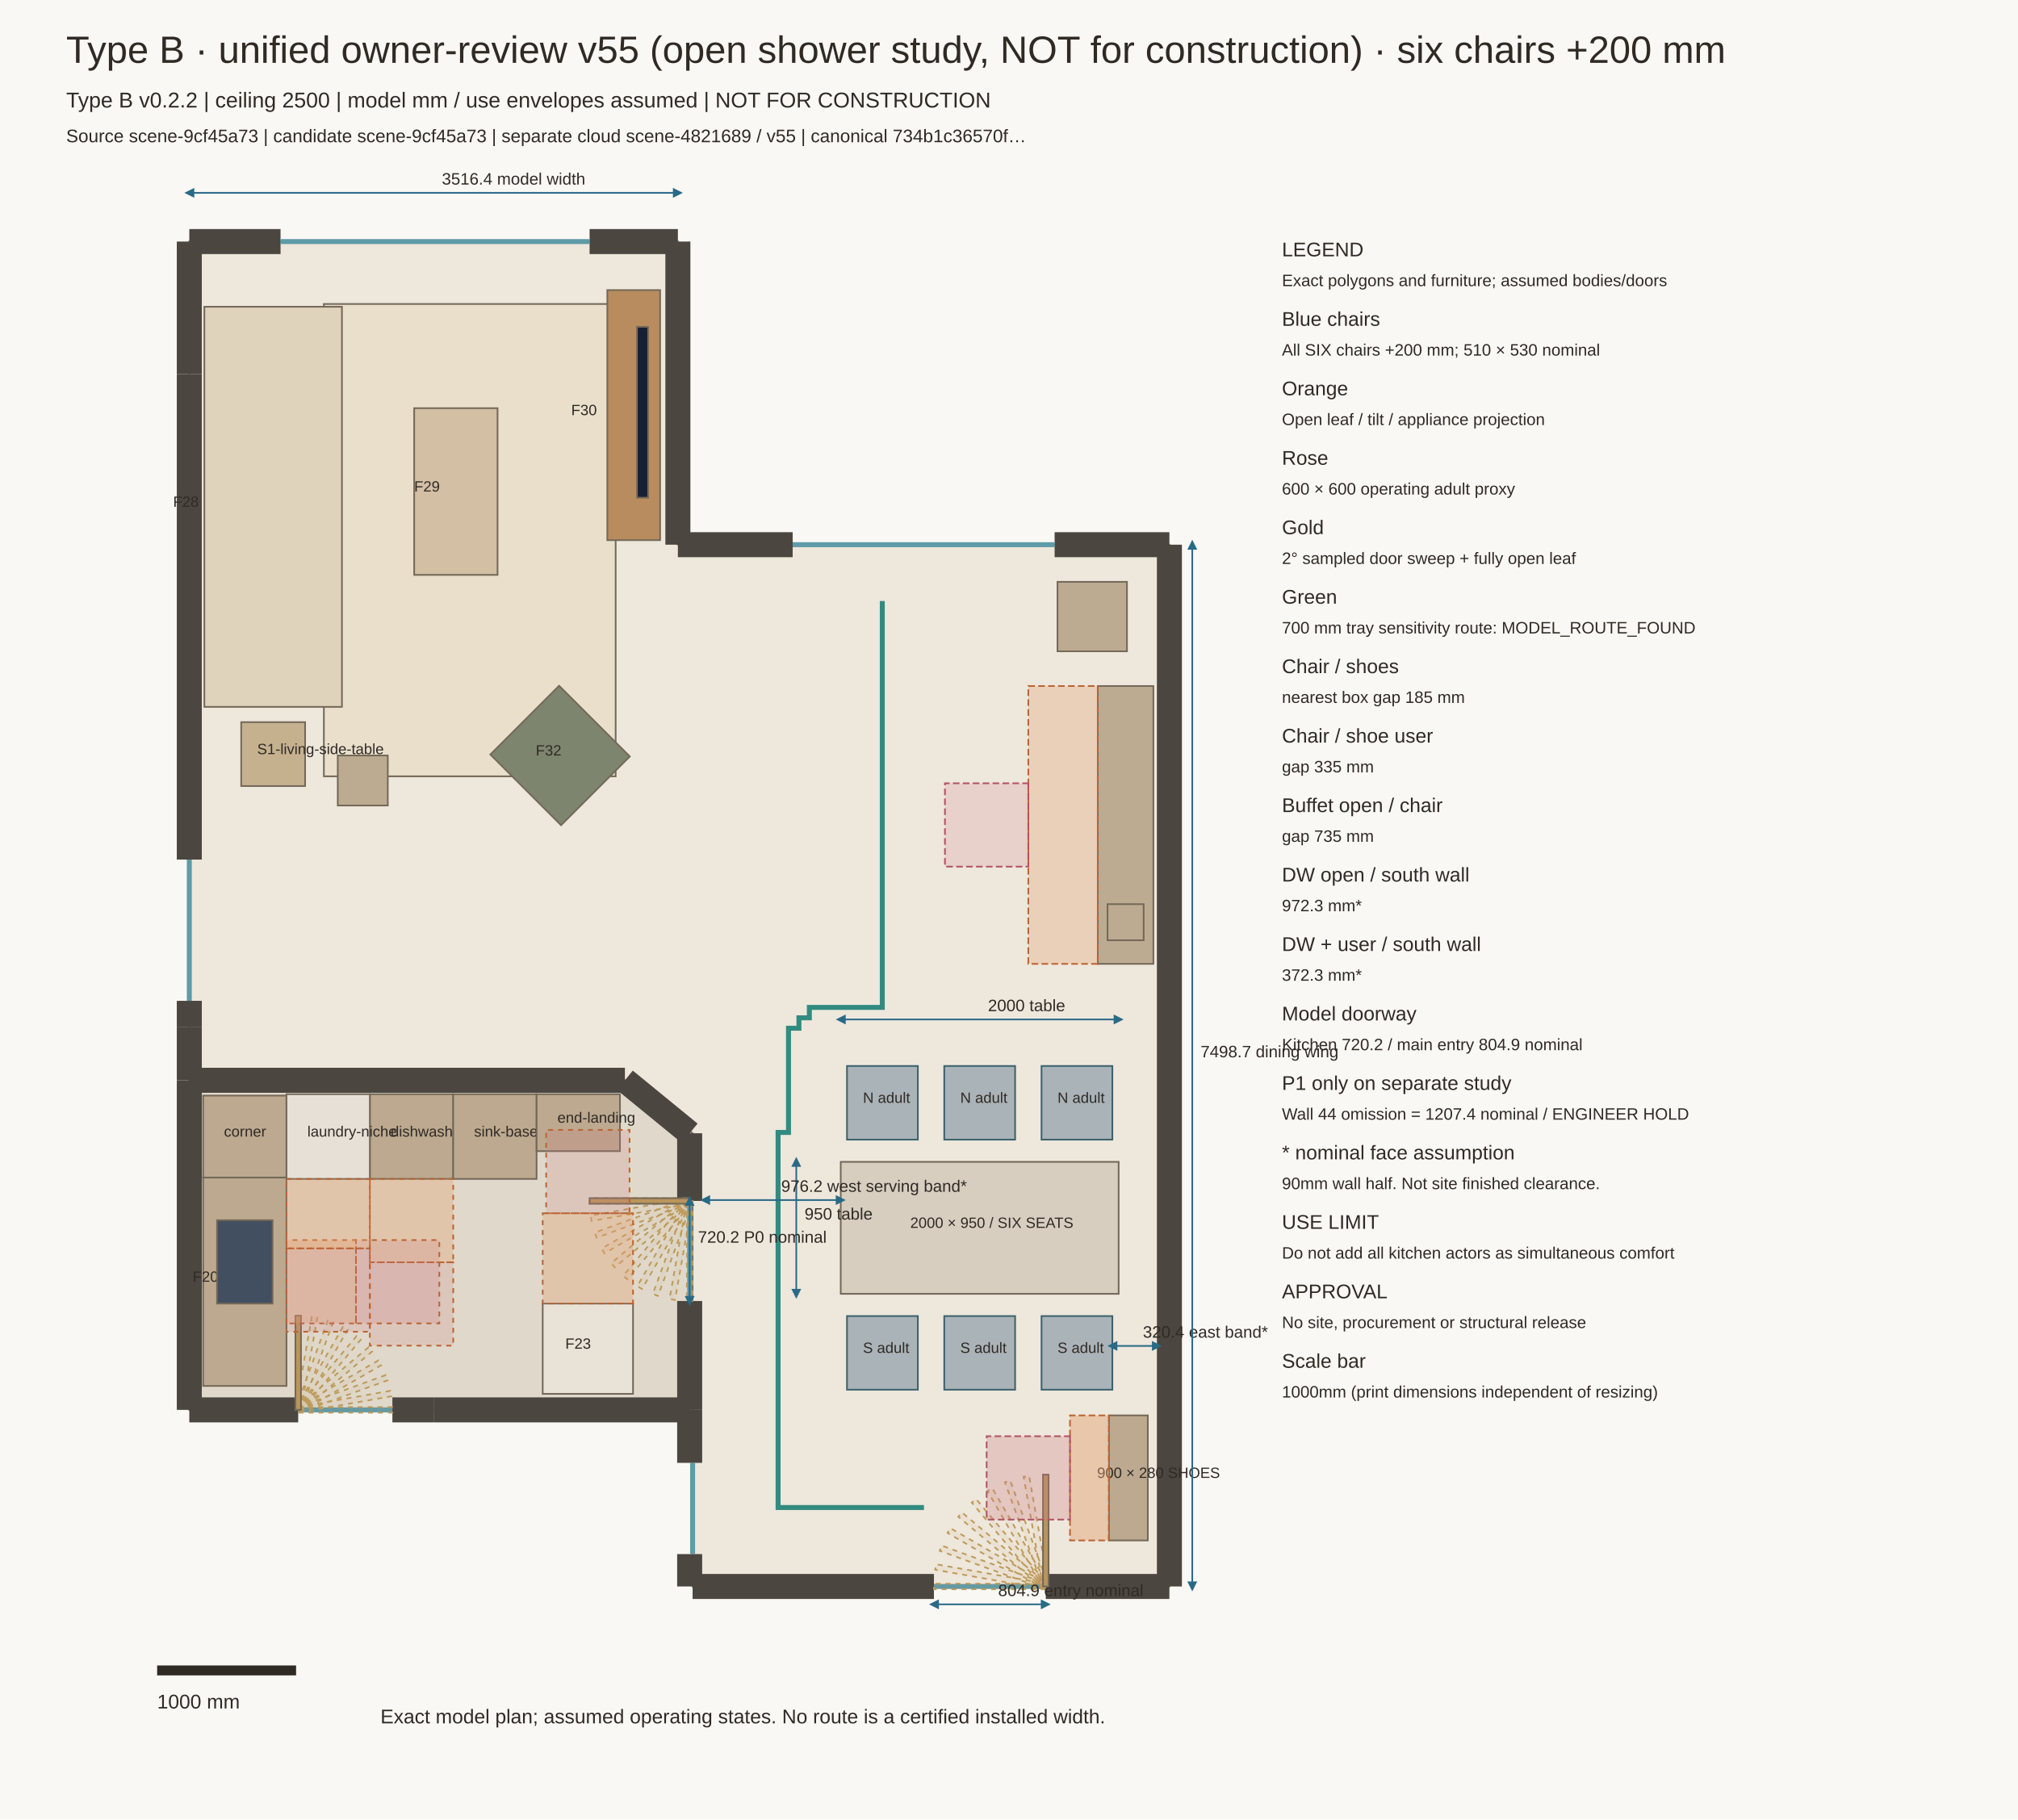
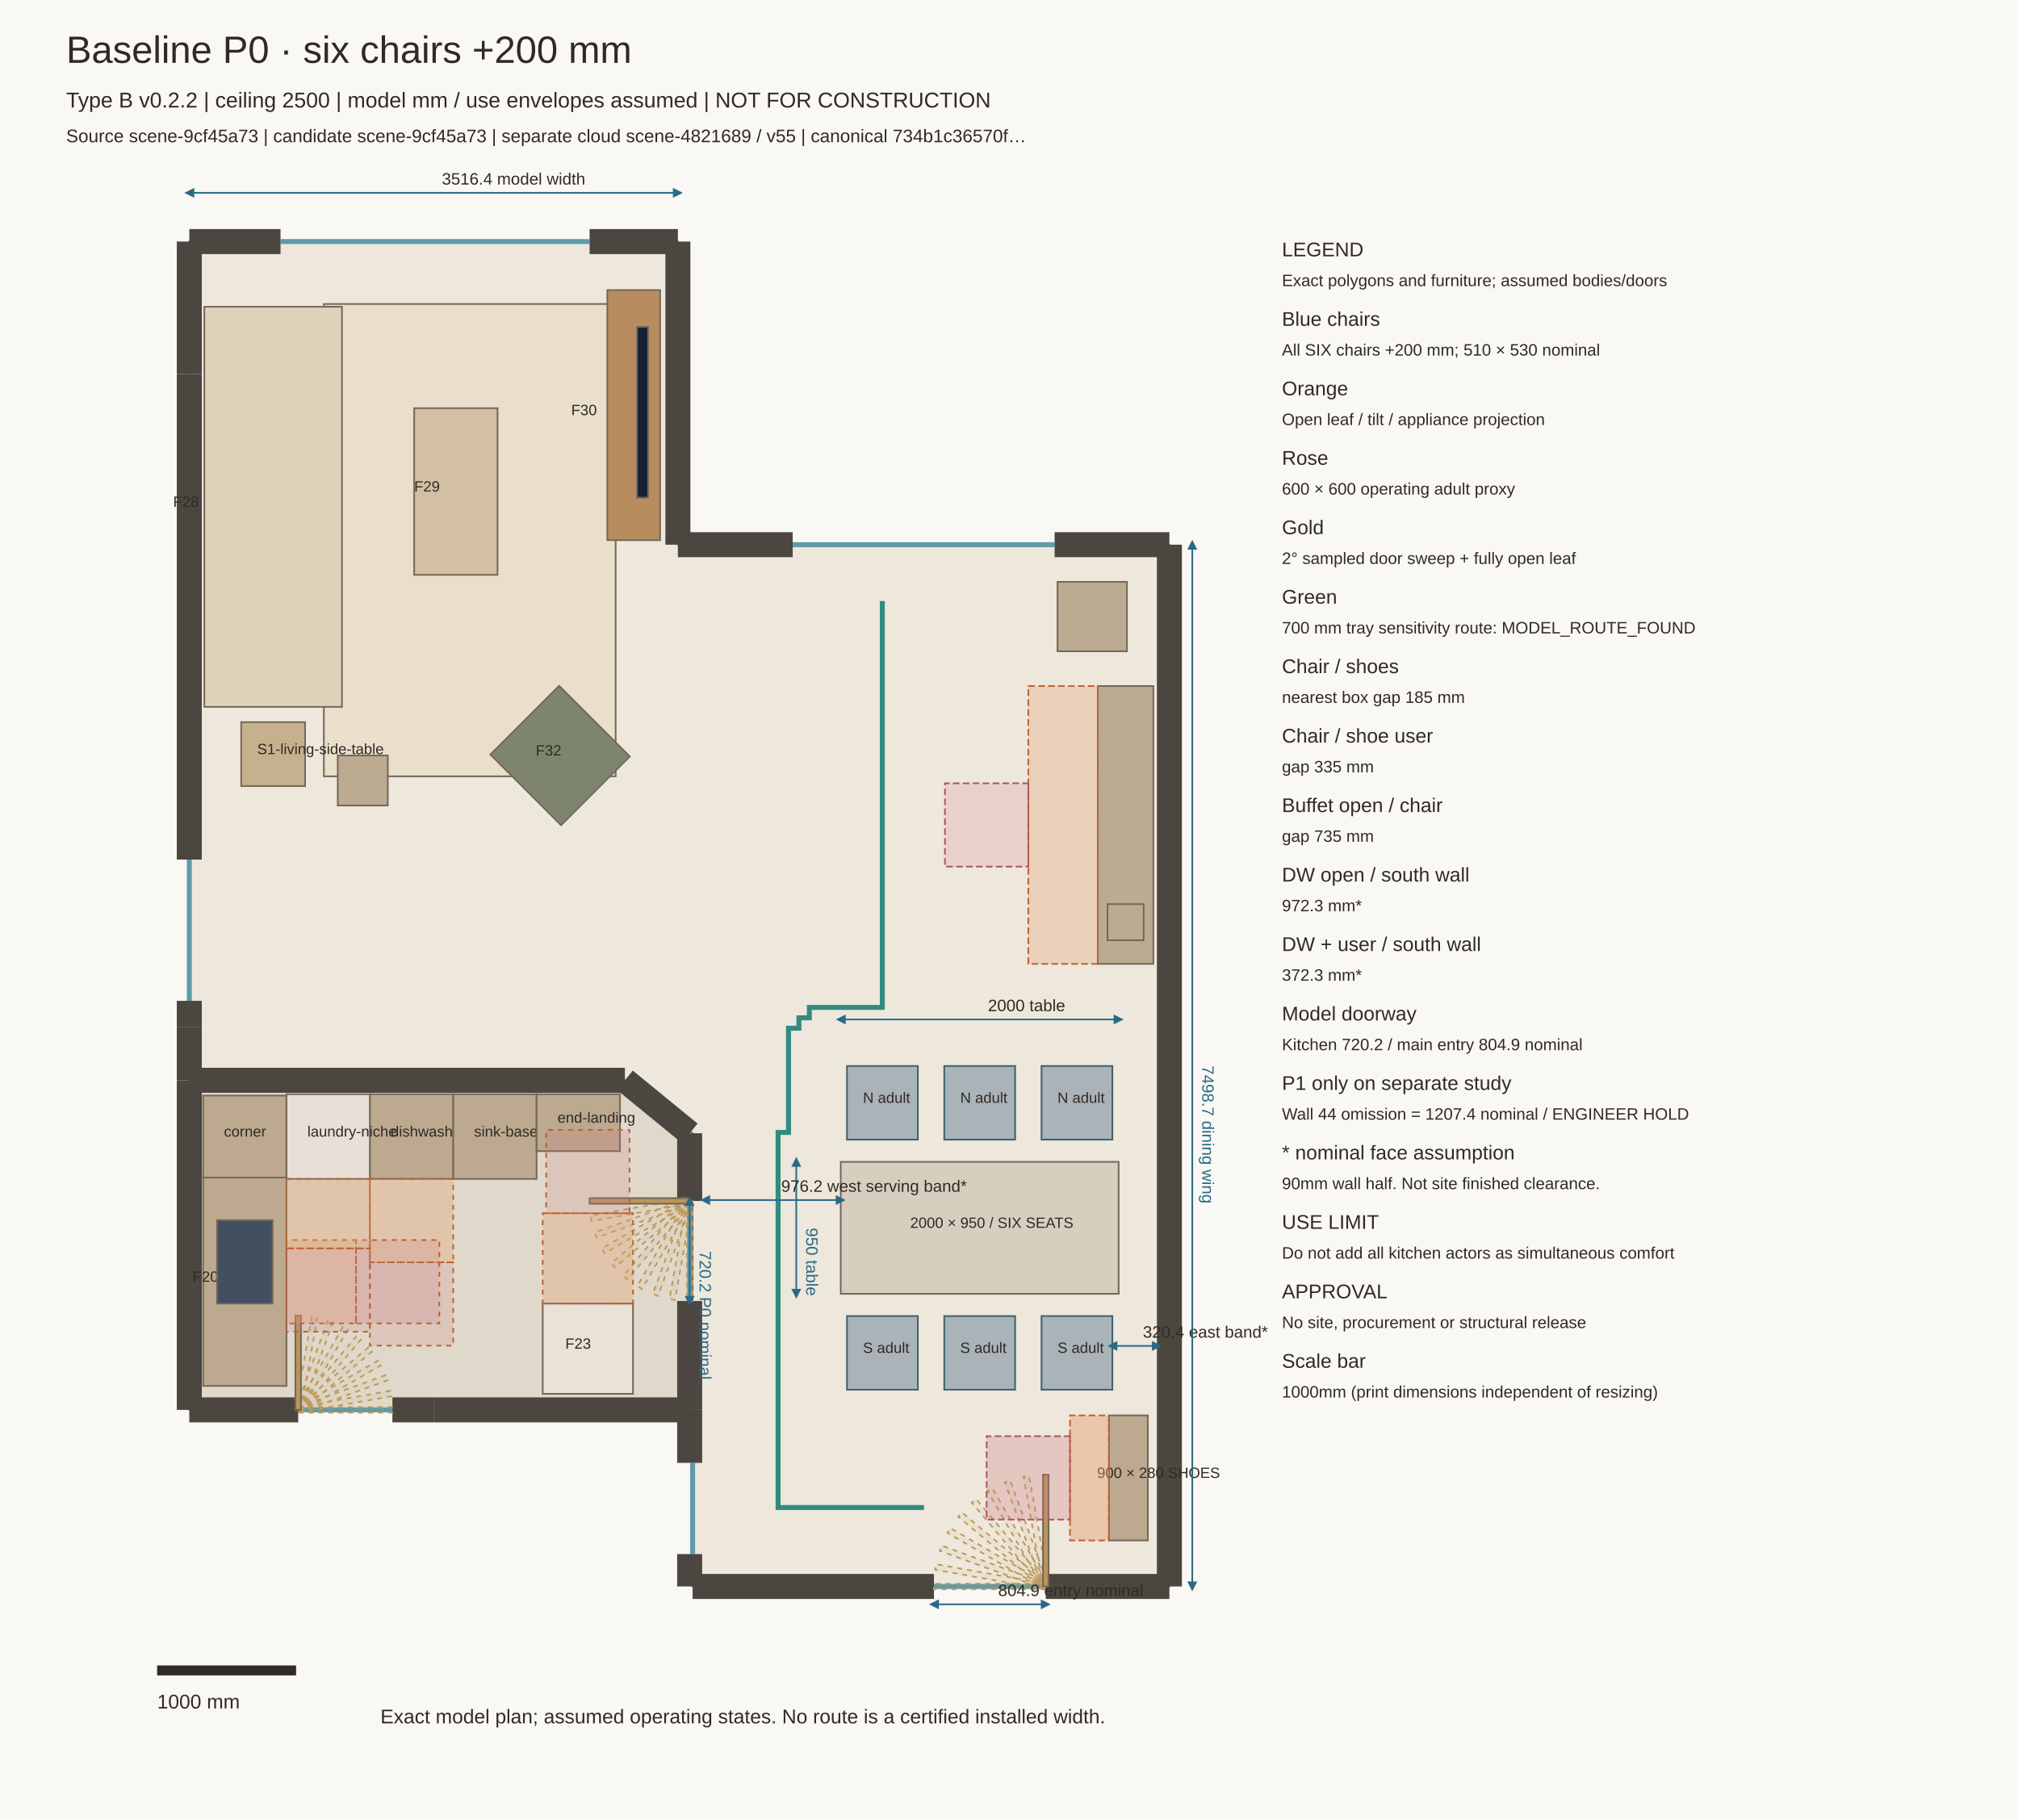
<svg xmlns="http://www.w3.org/2000/svg" width="1220" height="1100" viewBox="0 0 1220 1100">
  <defs>
    <marker id="arrow" markerWidth="6" markerHeight="6" refX="3" refY="3" orient="auto-start-reverse">
      <path d="M0 0 L6 3 L0 6Z" fill="#296a86" />
    </marker>
  </defs>
  <rect width="1220" height="1100" fill="#faf8f4" />
  <g font-family="Arial,sans-serif">
-     <text x="40" y="38" font-size="23" fill="#302a25">Type B · unified owner-review v55 (open shower study, NOT for construction) · six chairs +200 mm</text>
+     <text x="40" y="38" font-size="23" fill="#302a25">Baseline P0 · six chairs +200 mm</text>
    <text x="40" y="65" font-size="13" fill="#302a25">Type B v0.2.2 | ceiling 2500 | model mm / use envelopes assumed | NOT FOR CONSTRUCTION</text>
    <text x="40" y="86" font-size="11" fill="#302a25">Source scene-9cf45a73 | candidate scene-9cf45a73 | separate cloud scene-4821689 / v55 | canonical 734b1c36570f…</text>
    <polygon points="114.45,146.06 409.82,146.06 409.82,329.34 706.98,329.34 706.98,959.23 418.72,959.23 418.72,685.21 377.79,653.18 114.45,653.18" fill="#eee7dc" stroke="#736858" stroke-width="1" />
    <polygon points="114.45,653.18 377.79,653.18 416.94,685.21 416.94,852.47 114.45,852.47" fill="#e0d9cb" stroke="#736858" stroke-width="1" />
    <path d="M114.448,146.063 L114.448,226.134" stroke="#4b4640" stroke-width="15.12" />
    <path d="M114.448,226.134 L114.448,519.729" stroke="#4b4640" stroke-width="15.12" />
    <path d="M114.448,605.138 L114.448,621.152" stroke="#4b4640" stroke-width="15.12" />
    <path d="M114.448,621.152 L114.448,653.181" stroke="#4b4640" stroke-width="15.12" />
    <path d="M114.448,653.181 L114.448,852.469" stroke="#4b4640" stroke-width="15.12" />
    <path d="M114.448,852.469 L180.285,852.469" stroke="#4b4640" stroke-width="15.12" />
    <path d="M237.224,852.469 L262.135,852.469" stroke="#4b4640" stroke-width="15.12" />
    <path d="M262.135,852.469 L416.939,852.469" stroke="#4b4640" stroke-width="15.12" />
    <path d="M114.448,653.181 L377.794,653.181" stroke="#4b4640" stroke-width="15.12" />
    <path d="M416.939,685.209 L416.939,726.134" stroke="#4b4640" stroke-width="15.12" />
    <path d="M416.939,786.633 L416.939,852.469" stroke="#4b4640" stroke-width="15.12" />
    <path d="M416.939,852.469 L416.939,884.498" stroke="#4b4640" stroke-width="15.12" />
    <path d="M416.939,939.658 L416.939,959.231" stroke="#4b4640" stroke-width="15.12" />
    <path d="M418.719,959.231 L564.626,959.231" stroke="#4b4640" stroke-width="15.12" />
    <path d="M632.242,959.231 L706.975,959.231" stroke="#4b4640" stroke-width="15.12" />
    <path d="M706.975,329.337 L706.975,959.231" stroke="#4b4640" stroke-width="15.12" />
    <path d="M409.822,329.337 L479.217,329.337" stroke="#4b4640" stroke-width="15.12" />
    <path d="M637.58,329.337 L706.975,329.337" stroke="#4b4640" stroke-width="15.12" />
    <path d="M409.822,146.063 L409.822,329.337" stroke="#4b4640" stroke-width="15.12" />
    <path d="M114.448,146.063 L169.609,146.063" stroke="#4b4640" stroke-width="15.12" />
    <path d="M356.441,146.063 L409.822,146.063" stroke="#4b4640" stroke-width="15.12" />
    <path d="M377.794,653.181 L416.939,685.209" stroke="#4b4640" stroke-width="15.12" />
    <path d="M114.448,519.729 L114.448,605.138" stroke="#5f9ba8" stroke-width="3" />
    <path d="M416.939,726.134 L416.939,786.633" stroke="#5f9ba8" stroke-width="3" />
    <path d="M180.285,852.469 L237.224,852.469" stroke="#5f9ba8" stroke-width="3" />
    <path d="M418.719,884.498 L418.719,939.658" stroke="#5f9ba8" stroke-width="3" />
    <path d="M564.626,959.231 L632.242,959.231" stroke="#5f9ba8" stroke-width="3" />
    <path d="M169.609,146.063 L356.441,146.063" stroke="#5f9ba8" stroke-width="3" />
    <path d="M479.217,329.337 L637.58,329.337" stroke="#5f9ba8" stroke-width="3" />
-     <polygon points="632.24,960.91 564.63,960.91 564.63,957.55 632.24,957.55" fill="#bd9a5a12" stroke="#bd9a5a" stroke-width="1" stroke-dasharray="3 3" />
-     <polygon points="631.95,960.89 565.36,949.14 565.95,945.83 632.53,957.58" fill="#bd9a5a12" stroke="#bd9a5a" stroke-width="1" stroke-dasharray="3 3" />
-     <polygon points="631.67,960.81 568.13,937.68 569.28,934.53 632.82,957.65" fill="#bd9a5a12" stroke="#bd9a5a" stroke-width="1" stroke-dasharray="3 3" />
-     <polygon points="631.40,960.69 572.85,926.88 574.53,923.97 633.08,957.78" fill="#bd9a5a12" stroke="#bd9a5a" stroke-width="1" stroke-dasharray="3 3" />
-     <polygon points="631.16,960.52 579.37,917.06 581.53,914.48 633.32,957.94" fill="#bd9a5a12" stroke="#bd9a5a" stroke-width="1" stroke-dasharray="3 3" />
-     <polygon points="630.96,960.31 587.49,908.51 590.07,906.35 633.53,958.15" fill="#bd9a5a12" stroke="#bd9a5a" stroke-width="1" stroke-dasharray="3 3" />
-     <polygon points="630.79,960.07 596.98,901.51 599.89,899.83 633.70,958.39" fill="#bd9a5a12" stroke="#bd9a5a" stroke-width="1" stroke-dasharray="3 3" />
-     <polygon points="630.66,959.81 607.54,896.27 610.69,895.12 633.82,958.66" fill="#bd9a5a12" stroke="#bd9a5a" stroke-width="1" stroke-dasharray="3 3" />
-     <polygon points="630.59,959.52 618.85,892.93 622.16,892.35 633.90,958.94" fill="#bd9a5a12" stroke="#bd9a5a" stroke-width="1" stroke-dasharray="3 3" />
-     <polygon points="630.56,959.23 630.56,891.61 633.92,891.61 633.92,959.23" fill="#bd9a5a12" stroke="#bd9a5a" stroke-width="1" stroke-dasharray="3 3" />
+     <polygon points="632.24,960.91 564.63,960.91 564.63,957.55 632.24,957.55" fill="#bd9a5a" fill-opacity="0.071" stroke="#bd9a5a" stroke-width="1" stroke-dasharray="3 3" />
+     <polygon points="631.95,960.89 565.36,949.14 565.95,945.83 632.53,957.58" fill="#bd9a5a" fill-opacity="0.071" stroke="#bd9a5a" stroke-width="1" stroke-dasharray="3 3" />
+     <polygon points="631.67,960.81 568.13,937.68 569.28,934.53 632.82,957.65" fill="#bd9a5a" fill-opacity="0.071" stroke="#bd9a5a" stroke-width="1" stroke-dasharray="3 3" />
+     <polygon points="631.40,960.69 572.85,926.88 574.53,923.97 633.08,957.78" fill="#bd9a5a" fill-opacity="0.071" stroke="#bd9a5a" stroke-width="1" stroke-dasharray="3 3" />
+     <polygon points="631.16,960.52 579.37,917.06 581.53,914.48 633.32,957.94" fill="#bd9a5a" fill-opacity="0.071" stroke="#bd9a5a" stroke-width="1" stroke-dasharray="3 3" />
+     <polygon points="630.96,960.31 587.49,908.51 590.07,906.35 633.53,958.15" fill="#bd9a5a" fill-opacity="0.071" stroke="#bd9a5a" stroke-width="1" stroke-dasharray="3 3" />
+     <polygon points="630.79,960.07 596.98,901.51 599.89,899.83 633.70,958.39" fill="#bd9a5a" fill-opacity="0.071" stroke="#bd9a5a" stroke-width="1" stroke-dasharray="3 3" />
+     <polygon points="630.66,959.81 607.54,896.27 610.69,895.12 633.82,958.66" fill="#bd9a5a" fill-opacity="0.071" stroke="#bd9a5a" stroke-width="1" stroke-dasharray="3 3" />
+     <polygon points="630.59,959.52 618.85,892.93 622.16,892.35 633.90,958.94" fill="#bd9a5a" fill-opacity="0.071" stroke="#bd9a5a" stroke-width="1" stroke-dasharray="3 3" />
+     <polygon points="630.56,959.23 630.56,891.61 633.92,891.61 633.92,959.23" fill="#bd9a5a" fill-opacity="0.071" stroke="#bd9a5a" stroke-width="1" stroke-dasharray="3 3" />
    <polygon points="630.56,959.23 630.56,891.61 633.92,891.61 633.92,959.23" fill="#ba955b" stroke="#736858" stroke-width="1" />
-     <polygon points="418.62,726.13 418.62,786.63 415.26,786.63 415.26,726.13" fill="#bd9a5a12" stroke="#bd9a5a" stroke-width="1" stroke-dasharray="3 3" />
-     <polygon points="418.59,726.43 408.09,786.01 404.78,785.42 415.29,725.84" fill="#bd9a5a12" stroke="#bd9a5a" stroke-width="1" stroke-dasharray="3 3" />
-     <polygon points="418.52,726.71 397.83,783.56 394.67,782.41 415.36,725.56" fill="#bd9a5a12" stroke="#bd9a5a" stroke-width="1" stroke-dasharray="3 3" />
-     <polygon points="418.39,726.97 388.15,779.37 385.24,777.69 415.48,725.29" fill="#bd9a5a12" stroke="#bd9a5a" stroke-width="1" stroke-dasharray="3 3" />
-     <polygon points="418.23,727.21 379.34,773.56 376.77,771.40 415.65,725.05" fill="#bd9a5a12" stroke="#bd9a5a" stroke-width="1" stroke-dasharray="3 3" />
-     <polygon points="418.02,727.42 371.68,766.31 369.52,763.74 415.86,724.85" fill="#bd9a5a12" stroke="#bd9a5a" stroke-width="1" stroke-dasharray="3 3" />
-     <polygon points="417.78,727.59 365.39,757.84 363.71,754.93 416.10,724.68" fill="#bd9a5a12" stroke="#bd9a5a" stroke-width="1" stroke-dasharray="3 3" />
-     <polygon points="417.51,727.71 360.66,748.40 359.52,745.25 416.36,724.56" fill="#bd9a5a12" stroke="#bd9a5a" stroke-width="1" stroke-dasharray="3 3" />
-     <polygon points="417.23,727.79 357.65,738.29 357.07,734.99 416.65,724.48" fill="#bd9a5a12" stroke="#bd9a5a" stroke-width="1" stroke-dasharray="3 3" />
-     <polygon points="416.94,727.81 356.44,727.81 356.44,724.45 416.94,724.45" fill="#bd9a5a12" stroke="#bd9a5a" stroke-width="1" stroke-dasharray="3 3" />
+     <polygon points="418.62,726.13 418.62,786.63 415.26,786.63 415.26,726.13" fill="#bd9a5a" fill-opacity="0.071" stroke="#bd9a5a" stroke-width="1" stroke-dasharray="3 3" />
+     <polygon points="418.59,726.43 408.09,786.01 404.78,785.42 415.29,725.84" fill="#bd9a5a" fill-opacity="0.071" stroke="#bd9a5a" stroke-width="1" stroke-dasharray="3 3" />
+     <polygon points="418.52,726.71 397.83,783.56 394.67,782.41 415.36,725.56" fill="#bd9a5a" fill-opacity="0.071" stroke="#bd9a5a" stroke-width="1" stroke-dasharray="3 3" />
+     <polygon points="418.39,726.97 388.15,779.37 385.24,777.69 415.48,725.29" fill="#bd9a5a" fill-opacity="0.071" stroke="#bd9a5a" stroke-width="1" stroke-dasharray="3 3" />
+     <polygon points="418.23,727.21 379.34,773.56 376.77,771.40 415.65,725.05" fill="#bd9a5a" fill-opacity="0.071" stroke="#bd9a5a" stroke-width="1" stroke-dasharray="3 3" />
+     <polygon points="418.02,727.42 371.68,766.31 369.52,763.74 415.86,724.85" fill="#bd9a5a" fill-opacity="0.071" stroke="#bd9a5a" stroke-width="1" stroke-dasharray="3 3" />
+     <polygon points="417.78,727.59 365.39,757.84 363.71,754.93 416.10,724.68" fill="#bd9a5a" fill-opacity="0.071" stroke="#bd9a5a" stroke-width="1" stroke-dasharray="3 3" />
+     <polygon points="417.51,727.71 360.66,748.40 359.52,745.25 416.36,724.56" fill="#bd9a5a" fill-opacity="0.071" stroke="#bd9a5a" stroke-width="1" stroke-dasharray="3 3" />
+     <polygon points="417.23,727.79 357.65,738.29 357.07,734.99 416.65,724.48" fill="#bd9a5a" fill-opacity="0.071" stroke="#bd9a5a" stroke-width="1" stroke-dasharray="3 3" />
+     <polygon points="416.94,727.81 356.44,727.81 356.44,724.45 416.94,724.45" fill="#bd9a5a" fill-opacity="0.071" stroke="#bd9a5a" stroke-width="1" stroke-dasharray="3 3" />
    <polygon points="416.94,727.81 356.44,727.81 356.44,724.45 416.94,724.45" fill="#ba955b" stroke="#736858" stroke-width="1" />
-     <polygon points="180.28,850.79 237.22,850.79 237.22,854.15 180.28,854.15" fill="#bd9a5a12" stroke="#bd9a5a" stroke-width="1" stroke-dasharray="3 3" />
-     <polygon points="179.99,850.81 236.07,840.93 236.65,844.24 180.58,854.12" fill="#bd9a5a12" stroke="#bd9a5a" stroke-width="1" stroke-dasharray="3 3" />
-     <polygon points="179.71,850.89 233.22,831.42 234.36,834.57 180.86,854.05" fill="#bd9a5a12" stroke="#bd9a5a" stroke-width="1" stroke-dasharray="3 3" />
-     <polygon points="179.44,851.01 228.76,822.54 230.44,825.45 181.12,853.92" fill="#bd9a5a12" stroke="#bd9a5a" stroke-width="1" stroke-dasharray="3 3" />
-     <polygon points="179.20,851.18 222.82,814.58 224.98,817.16 181.36,853.76" fill="#bd9a5a12" stroke="#bd9a5a" stroke-width="1" stroke-dasharray="3 3" />
-     <polygon points="179.00,851.39 215.60,807.77 218.17,809.93 181.57,853.55" fill="#bd9a5a12" stroke="#bd9a5a" stroke-width="1" stroke-dasharray="3 3" />
-     <polygon points="178.83,851.63 207.30,802.32 210.21,804.00 181.74,853.31" fill="#bd9a5a12" stroke="#bd9a5a" stroke-width="1" stroke-dasharray="3 3" />
-     <polygon points="178.71,851.89 198.18,798.39 201.34,799.54 181.86,853.04" fill="#bd9a5a12" stroke="#bd9a5a" stroke-width="1" stroke-dasharray="3 3" />
-     <polygon points="178.63,852.18 188.52,796.10 191.83,796.69 181.94,852.76" fill="#bd9a5a12" stroke="#bd9a5a" stroke-width="1" stroke-dasharray="3 3" />
-     <polygon points="178.60,852.47 178.60,795.53 181.96,795.53 181.96,852.47" fill="#bd9a5a12" stroke="#bd9a5a" stroke-width="1" stroke-dasharray="3 3" />
+     <polygon points="180.28,850.79 237.22,850.79 237.22,854.15 180.28,854.15" fill="#bd9a5a" fill-opacity="0.071" stroke="#bd9a5a" stroke-width="1" stroke-dasharray="3 3" />
+     <polygon points="179.99,850.81 236.07,840.93 236.65,844.24 180.58,854.12" fill="#bd9a5a" fill-opacity="0.071" stroke="#bd9a5a" stroke-width="1" stroke-dasharray="3 3" />
+     <polygon points="179.71,850.89 233.22,831.42 234.36,834.57 180.86,854.05" fill="#bd9a5a" fill-opacity="0.071" stroke="#bd9a5a" stroke-width="1" stroke-dasharray="3 3" />
+     <polygon points="179.44,851.01 228.76,822.54 230.44,825.45 181.12,853.92" fill="#bd9a5a" fill-opacity="0.071" stroke="#bd9a5a" stroke-width="1" stroke-dasharray="3 3" />
+     <polygon points="179.20,851.18 222.82,814.58 224.98,817.16 181.36,853.76" fill="#bd9a5a" fill-opacity="0.071" stroke="#bd9a5a" stroke-width="1" stroke-dasharray="3 3" />
+     <polygon points="179.00,851.39 215.60,807.77 218.17,809.93 181.57,853.55" fill="#bd9a5a" fill-opacity="0.071" stroke="#bd9a5a" stroke-width="1" stroke-dasharray="3 3" />
+     <polygon points="178.83,851.63 207.30,802.32 210.21,804.00 181.74,853.31" fill="#bd9a5a" fill-opacity="0.071" stroke="#bd9a5a" stroke-width="1" stroke-dasharray="3 3" />
+     <polygon points="178.71,851.89 198.18,798.39 201.34,799.54 181.86,853.04" fill="#bd9a5a" fill-opacity="0.071" stroke="#bd9a5a" stroke-width="1" stroke-dasharray="3 3" />
+     <polygon points="178.63,852.18 188.52,796.10 191.83,796.69 181.94,852.76" fill="#bd9a5a" fill-opacity="0.071" stroke="#bd9a5a" stroke-width="1" stroke-dasharray="3 3" />
+     <polygon points="178.60,852.47 178.60,795.53 181.96,795.53 181.96,852.47" fill="#bd9a5a" fill-opacity="0.071" stroke="#bd9a5a" stroke-width="1" stroke-dasharray="3 3" />
    <polygon points="178.60,852.47 178.60,795.53 181.96,795.53 181.96,852.47" fill="#ba955b" stroke="#736858" stroke-width="1" />
    <polygon points="122.80,837.99 122.80,711.99 173.20,711.99 173.20,837.99" fill="#BCA98F" stroke="#736858" stroke-width="1" />
    <text x="116.504" y="774.992" font-size="9" fill="#302a25">F20</text>
    <polygon points="276.10,670.41 322.30,670.41 322.30,704.01 276.10,704.01" fill="#eef2f5" stroke="#736858" stroke-width="1" />
    <polygon points="131.20,788.18 131.20,737.78 164.80,737.78 164.80,788.18" fill="#424f61" stroke="#736858" stroke-width="1" />
    <polygon points="382.70,842.78 328.10,842.78 328.10,788.18 382.70,788.18" fill="#E8E2D7" stroke="#736858" stroke-width="1" />
    <text x="341.75" y="815.48" font-size="9" fill="#302a25">F23</text>
    <polygon points="372.20,183.80 372.20,469.40 195.80,469.40 195.80,183.80" fill="#e9dfcb" stroke="#736858" stroke-width="1" />
    <polygon points="123.56,427.40 123.56,185.48 206.72,185.48 206.72,427.40" fill="#dfd3bb" stroke="#736858" stroke-width="1" />
    <text x="104.66" y="306.44" font-size="9" fill="#302a25">F28</text>
    <polygon points="300.80,246.80 300.80,347.60 250.40,347.60 250.40,246.80" fill="#D2BFA4" stroke="#736858" stroke-width="1" />
    <text x="250.4" y="297.2" font-size="9" fill="#302a25">F29</text>
    <polygon points="399.08,175.40 399.08,326.60 367.16,326.60 367.16,175.40" fill="#B88C5E" stroke="#736858" stroke-width="1" />
    <text x="345.32" y="251" font-size="9" fill="#302a25">F30</text>
    <polygon points="391.83,197.61 391.83,300.93 385.11,300.93 385.11,197.61" fill="#152034" stroke="#736858" stroke-width="1" />
    <polygon points="380.77,457.39 339.19,498.97 296.43,456.21 338.01,414.63" fill="#7D856F" stroke="#736858" stroke-width="1" />
    <text x="323.9" y="456.8" font-size="9" fill="#302a25">F32</text>
    <polygon points="508.28,702.50 676.28,702.50 676.28,782.30 508.28,782.30" fill="#D8CEC0" stroke="#736858" stroke-width="1" />
    <text x="550.28" y="742.4" font-size="9" fill="#302a25">2000 × 950 / SIX SEATS</text>
    <polygon points="693.92,855.80 693.92,931.40 670.40,931.40 670.40,855.80" fill="#BCA98F" stroke="#736858" stroke-width="1" />
    <text x="663.26" y="893.6" font-size="9" fill="#302a25">900 × 280 SHOES</text>
    <polygon points="145.82,436.64 184.46,436.64 184.46,475.28 145.82,475.28" fill="#C6B18F" stroke="#736858" stroke-width="1" />
    <text x="155.48" y="455.96" font-size="9" fill="#302a25">S1-living-side-table</text>
    <polygon points="122.80,662.43 173.20,662.43 173.20,711.99 122.80,711.99" fill="#BCA98F" stroke="#736858" stroke-width="1" />
    <text x="135.404" y="687.212" font-size="9" fill="#302a25">corner</text>
    <polygon points="223.60,661.59 274.00,661.59 274.00,712.83 223.60,712.83" fill="#BCA98F" stroke="#736858" stroke-width="1" />
    <text x="236.204" y="687.212" font-size="9" fill="#302a25">dishwasher</text>
    <polygon points="274.00,661.59 324.40,661.59 324.40,712.83 274.00,712.83" fill="#BCA98F" stroke="#736858" stroke-width="1" />
    <text x="286.604" y="687.212" font-size="9" fill="#302a25">sink-base</text>
    <polygon points="324.40,661.59 374.80,661.59 374.80,696.03 324.40,696.03" fill="#BCA98F" stroke="#736858" stroke-width="1" />
    <text x="337.004" y="678.812" font-size="9" fill="#302a25">end-landing</text>
    <polygon points="173.20,661.59 223.60,661.59 223.60,712.83 173.20,712.83" fill="#E6E0D7" stroke="#736858" stroke-width="1" />
    <text x="185.804" y="687.212" font-size="9" fill="#302a25">laundry-niche</text>
    <polygon points="512.06,644.54 554.90,644.54 554.90,689.06 512.06,689.06" fill="#aab3b8" stroke="#3b626d" stroke-width="1" />
    <text x="521.72" y="666.8" font-size="9" fill="#302a25">N adult</text>
    <polygon points="629.66,644.54 672.50,644.54 672.50,689.06 629.66,689.06" fill="#aab3b8" stroke="#3b626d" stroke-width="1" />
    <text x="639.32" y="666.8" font-size="9" fill="#302a25">N adult</text>
    <polygon points="554.90,840.26 512.06,840.26 512.06,795.74 554.90,795.74" fill="#aab3b8" stroke="#3b626d" stroke-width="1" />
    <text x="521.72" y="818" font-size="9" fill="#302a25">S adult</text>
    <polygon points="672.50,840.26 629.66,840.26 629.66,795.74 672.50,795.74" fill="#aab3b8" stroke="#3b626d" stroke-width="1" />
    <text x="639.32" y="818" font-size="9" fill="#302a25">S adult</text>
    <polygon points="570.86,644.54 613.70,644.54 613.70,689.06 570.86,689.06" fill="#aab3b8" stroke="#3b626d" stroke-width="1" />
    <text x="580.52" y="666.8" font-size="9" fill="#302a25">N adult</text>
    <polygon points="613.70,840.26 570.86,840.26 570.86,795.74 613.70,795.74" fill="#aab3b8" stroke="#3b626d" stroke-width="1" />
    <text x="580.52" y="818" font-size="9" fill="#302a25">S adult</text>
    <polygon points="697.28,414.80 697.28,582.80 663.68,582.80 663.68,414.80" fill="#bdab91" stroke="#736858" stroke-width="1" />
    <polygon points="639.32,351.80 681.32,351.80 681.32,393.80 639.32,393.80" fill="#bdab91" stroke="#736858" stroke-width="1" />
    <polygon points="204.20,456.80 234.44,456.80 234.44,487.04 204.20,487.04" fill="#bdab91" stroke="#736858" stroke-width="1" />
    <polygon points="669.56,546.68 691.40,546.68 691.40,568.52 669.56,568.52" fill="#bdab91" stroke="#736858" stroke-width="1" />
-     <polygon points="670.40,855.80 670.40,931.40 646.88,931.40 646.88,855.80" fill="#e49d6e70" stroke="#bb6431" stroke-width="1" stroke-dasharray="4 2" />
-     <polygon points="646.88,868.40 646.88,918.80 596.48,918.80 596.48,868.40" fill="#cd79824a" stroke="#b15263" stroke-width="1" stroke-dasharray="4 2" />
-     <polygon points="663.68,414.80 663.68,582.80 621.68,582.80 621.68,414.80" fill="#e49d6e50" stroke="#bb6431" stroke-width="1" stroke-dasharray="4 2" />
-     <polygon points="621.68,473.60 621.68,524.00 571.28,524.00 571.28,473.60" fill="#cd798233" stroke="#b15263" stroke-width="1" stroke-dasharray="4 2" />
-     <polygon points="223.60,712.83 274.00,712.83 274.00,763.23 223.60,763.23" fill="#e49d6e55" stroke="#bb6431" stroke-width="1" stroke-dasharray="3 3" />
-     <polygon points="223.60,763.23 274.00,763.23 274.00,813.63 223.60,813.63" fill="#cd798233" stroke="#bb6431" stroke-width="1" stroke-dasharray="3 3" />
-     <polygon points="382.70,788.18 328.10,788.18 328.10,733.58 382.70,733.58" fill="#e49d6e55" stroke="#bb6431" stroke-width="1" stroke-dasharray="3 3" />
-     <polygon points="380.60,733.58 330.20,733.58 330.20,683.18 380.60,683.18" fill="#cd798233" stroke="#bb6431" stroke-width="1" stroke-dasharray="3 3" />
-     <polygon points="173.20,800.19 173.20,749.79 215.20,749.79 215.20,800.19" fill="#e49d6e55" stroke="#bb6431" stroke-width="1" stroke-dasharray="3 3" />
-     <polygon points="215.20,800.19 215.20,749.79 265.60,749.79 265.60,800.19" fill="#cd798233" stroke="#bb6431" stroke-width="1" stroke-dasharray="3 3" />
-     <polygon points="173.20,712.83 223.60,712.83 223.60,754.83 173.20,754.83" fill="#e49d6e55" stroke="#bb6431" stroke-width="1" stroke-dasharray="3 3" />
-     <polygon points="173.20,754.83 223.60,754.83 223.60,805.23 173.20,805.23" fill="#cd798233" stroke="#bb6431" stroke-width="1" stroke-dasharray="3 3" />
+     <polygon points="670.40,855.80 670.40,931.40 646.88,931.40 646.88,855.80" fill="#e49d6e" fill-opacity="0.439" stroke="#bb6431" stroke-width="1" stroke-dasharray="4 2" />
+     <polygon points="646.88,868.40 646.88,918.80 596.48,918.80 596.48,868.40" fill="#cd7982" fill-opacity="0.29" stroke="#b15263" stroke-width="1" stroke-dasharray="4 2" />
+     <polygon points="663.68,414.80 663.68,582.80 621.68,582.80 621.68,414.80" fill="#e49d6e" fill-opacity="0.314" stroke="#bb6431" stroke-width="1" stroke-dasharray="4 2" />
+     <polygon points="621.68,473.60 621.68,524.00 571.28,524.00 571.28,473.60" fill="#cd7982" fill-opacity="0.2" stroke="#b15263" stroke-width="1" stroke-dasharray="4 2" />
+     <polygon points="223.60,712.83 274.00,712.83 274.00,763.23 223.60,763.23" fill="#e49d6e" fill-opacity="0.333" stroke="#bb6431" stroke-width="1" stroke-dasharray="3 3" />
+     <polygon points="223.60,763.23 274.00,763.23 274.00,813.63 223.60,813.63" fill="#cd7982" fill-opacity="0.2" stroke="#bb6431" stroke-width="1" stroke-dasharray="3 3" />
+     <polygon points="382.70,788.18 328.10,788.18 328.10,733.58 382.70,733.58" fill="#e49d6e" fill-opacity="0.333" stroke="#bb6431" stroke-width="1" stroke-dasharray="3 3" />
+     <polygon points="380.60,733.58 330.20,733.58 330.20,683.18 380.60,683.18" fill="#cd7982" fill-opacity="0.2" stroke="#bb6431" stroke-width="1" stroke-dasharray="3 3" />
+     <polygon points="173.20,800.19 173.20,749.79 215.20,749.79 215.20,800.19" fill="#e49d6e" fill-opacity="0.333" stroke="#bb6431" stroke-width="1" stroke-dasharray="3 3" />
+     <polygon points="215.20,800.19 215.20,749.79 265.60,749.79 265.60,800.19" fill="#cd7982" fill-opacity="0.2" stroke="#bb6431" stroke-width="1" stroke-dasharray="3 3" />
+     <polygon points="173.20,712.83 223.60,712.83 223.60,754.83 173.20,754.83" fill="#e49d6e" fill-opacity="0.333" stroke="#bb6431" stroke-width="1" stroke-dasharray="3 3" />
+     <polygon points="173.20,754.83 223.60,754.83 223.60,805.23 173.20,805.23" fill="#cd7982" fill-opacity="0.2" stroke="#bb6431" stroke-width="1" stroke-dasharray="3 3" />
    <polyline points="558.60,911.51 552.30,911.51 546.00,911.51 539.70,911.51 533.40,911.51 527.10,911.51 520.80,911.51 514.50,911.51 508.20,911.51 501.90,911.51 495.60,911.51 489.30,911.51 483.00,911.51 476.70,911.51 470.40,911.51 470.40,905.21 470.40,898.91 470.40,892.61 470.40,886.31 470.40,880.01 470.40,873.71 470.40,867.41 470.40,861.11 470.40,854.81 470.40,848.51 470.40,842.21 470.40,835.91 470.40,829.61 470.40,823.31 470.40,817.01 470.40,810.71 470.40,804.41 470.40,798.11 470.40,791.81 470.40,785.51 470.40,779.21 470.40,772.91 470.40,766.61 470.40,760.31 470.40,754.01 470.40,747.71 470.40,741.41 470.40,735.11 470.40,728.81 470.40,722.51 470.40,716.21 470.40,709.91 470.40,703.61 470.40,697.31 470.40,691.01 470.40,684.71 476.70,684.71 476.70,678.41 476.70,672.11 476.70,665.81 476.70,659.51 476.70,653.21 476.70,646.91 476.70,640.61 476.70,634.31 476.70,628.01 476.70,621.71 483.00,621.71 483.00,615.41 489.30,615.41 489.30,609.11 495.60,609.11 501.90,609.11 508.20,609.11 514.50,609.11 520.80,609.11 527.10,609.11 533.40,609.11 533.40,602.81 533.40,596.51 533.40,590.21 533.40,583.91 533.40,577.61 533.40,571.31 533.40,565.01 533.40,558.71 533.40,552.41 533.40,546.11 533.40,539.81 533.40,533.51 533.40,527.21 533.40,520.91 533.40,514.61 533.40,508.31 533.40,502.01 533.40,495.71 533.40,489.41 533.40,483.11 533.40,476.81 533.40,470.51 533.40,464.21 533.40,457.91 533.40,451.61 533.40,445.31 533.40,439.01 533.40,432.71 533.40,426.41 533.40,420.11 533.40,413.81 533.40,407.51 533.40,401.21 533.40,394.91 533.40,388.61 533.40,382.31 533.40,376.01 533.40,369.71 533.40,363.41" fill="none" stroke="#328b80" stroke-width="3" />
    <path d="M508.28,616.4 L676.28,616.4" stroke="#296a86" marker-start="url(#arrow)" marker-end="url(#arrow)" />
    <text x="597.28" y="611.4" font-size="10" fill="#302a25">2000 table</text>
    <path d="M481.4,702.5 L481.4,782.3" stroke="#296a86" marker-start="url(#arrow)" marker-end="url(#arrow)" />
-     <text x="486.4" y="737.4" font-size="10" fill="#302a25">950 table</text>
+     <text x="487.4" y="742.4" transform="rotate(90 487.4 742.4)" font-size="10" fill="#296a86">950 table</text>
    <path d="M426.279,725.6 L508.28,725.6" stroke="#296a86" marker-start="url(#arrow)" marker-end="url(#arrow)" />
    <text x="472.279" y="720.6" font-size="10" fill="#302a25">976.2 west serving band*</text>
    <path d="M672.5,813.8 L699.415,813.8" stroke="#296a86" marker-start="url(#arrow)" marker-end="url(#arrow)" />
    <text x="690.958" y="808.8" font-size="10" fill="#302a25">320.4 east band*</text>
    <path d="M416.939,726.134 L416.939,786.633" stroke="#296a86" marker-start="url(#arrow)" marker-end="url(#arrow)" />
-     <text x="421.939" y="751.384" font-size="10" fill="#302a25">720.2 P0 nominal</text>
+     <text x="422.939" y="756.384" transform="rotate(90 422.9395 756.3836)" font-size="10" fill="#296a86">720.2 P0 nominal</text>
    <path d="M564.626,970.04 L632.242,970.04" stroke="#296a86" marker-start="url(#arrow)" marker-end="url(#arrow)" />
    <text x="603.434" y="965.04" font-size="10" fill="#302a25">804.9 entry nominal</text>
    <path d="M114.448,116.6 L409.822,116.6" stroke="#296a86" marker-start="url(#arrow)" marker-end="url(#arrow)" />
    <text x="267.135" y="111.6" font-size="10" fill="#302a25">3516.4 model width</text>
    <path d="M720.8,329.337 L720.8,959.231" stroke="#296a86" marker-start="url(#arrow)" marker-end="url(#arrow)" />
-     <text x="725.8" y="639.284" font-size="10" fill="#302a25">7498.7 dining wing</text>
+     <text x="726.8" y="644.284" transform="rotate(90 726.8 644.284)" font-size="10" fill="#296a86">7498.7 dining wing</text>
    <text x="775" y="155" font-size="12" fill="#302a25">LEGEND</text>
    <text x="775" y="173" font-size="10" fill="#302a25">Exact polygons and furniture; assumed bodies/doors</text>
    <text x="775" y="197" font-size="12" fill="#302a25">Blue chairs</text>
    <text x="775" y="215" font-size="10" fill="#302a25">All SIX chairs +200 mm; 510 × 530 nominal</text>
    <text x="775" y="239" font-size="12" fill="#302a25">Orange</text>
    <text x="775" y="257" font-size="10" fill="#302a25">Open leaf / tilt / appliance projection</text>
    <text x="775" y="281" font-size="12" fill="#302a25">Rose</text>
    <text x="775" y="299" font-size="10" fill="#302a25">600 × 600 operating adult proxy</text>
    <text x="775" y="323" font-size="12" fill="#302a25">Gold</text>
    <text x="775" y="341" font-size="10" fill="#302a25">2° sampled door sweep + fully open leaf</text>
    <text x="775" y="365" font-size="12" fill="#302a25">Green</text>
    <text x="775" y="383" font-size="10" fill="#302a25">700 mm tray sensitivity route: MODEL_ROUTE_FOUND</text>
    <text x="775" y="407" font-size="12" fill="#302a25">Chair / shoes</text>
    <text x="775" y="425" font-size="10" fill="#302a25">nearest box gap 185 mm</text>
    <text x="775" y="449" font-size="12" fill="#302a25">Chair / shoe user</text>
    <text x="775" y="467" font-size="10" fill="#302a25">gap 335 mm</text>
    <text x="775" y="491" font-size="12" fill="#302a25">Buffet open / chair</text>
    <text x="775" y="509" font-size="10" fill="#302a25">gap 735 mm</text>
    <text x="775" y="533" font-size="12" fill="#302a25">DW open / south wall</text>
    <text x="775" y="551" font-size="10" fill="#302a25">972.3 mm*</text>
    <text x="775" y="575" font-size="12" fill="#302a25">DW + user / south wall</text>
    <text x="775" y="593" font-size="10" fill="#302a25">372.3 mm*</text>
    <text x="775" y="617" font-size="12" fill="#302a25">Model doorway</text>
    <text x="775" y="635" font-size="10" fill="#302a25">Kitchen 720.2 / main entry 804.9 nominal</text>
    <text x="775" y="659" font-size="12" fill="#302a25">P1 only on separate study</text>
    <text x="775" y="677" font-size="10" fill="#302a25">Wall 44 omission = 1207.4 nominal / ENGINEER HOLD</text>
    <text x="775" y="701" font-size="12" fill="#302a25">* nominal face assumption</text>
    <text x="775" y="719" font-size="10" fill="#302a25">90mm wall half. Not site finished clearance.</text>
    <text x="775" y="743" font-size="12" fill="#302a25">USE LIMIT</text>
    <text x="775" y="761" font-size="10" fill="#302a25">Do not add all kitchen actors as simultaneous comfort</text>
    <text x="775" y="785" font-size="12" fill="#302a25">APPROVAL</text>
    <text x="775" y="803" font-size="10" fill="#302a25">No site, procurement or structural release</text>
    <text x="775" y="827" font-size="12" fill="#302a25">Scale bar</text>
    <text x="775" y="845" font-size="10" fill="#302a25">1000mm (print dimensions independent of resizing)</text>
    <path d="M95 1010 h84" stroke="#302a25" stroke-width="6" />
    <text x="95" y="1033" font-size="12" fill="#302a25">1000 mm</text>
    <text x="230" y="1042" font-size="12" fill="#302a25">Exact model plan; assumed operating states. No route is a certified installed width.</text>
  </g>
</svg>
